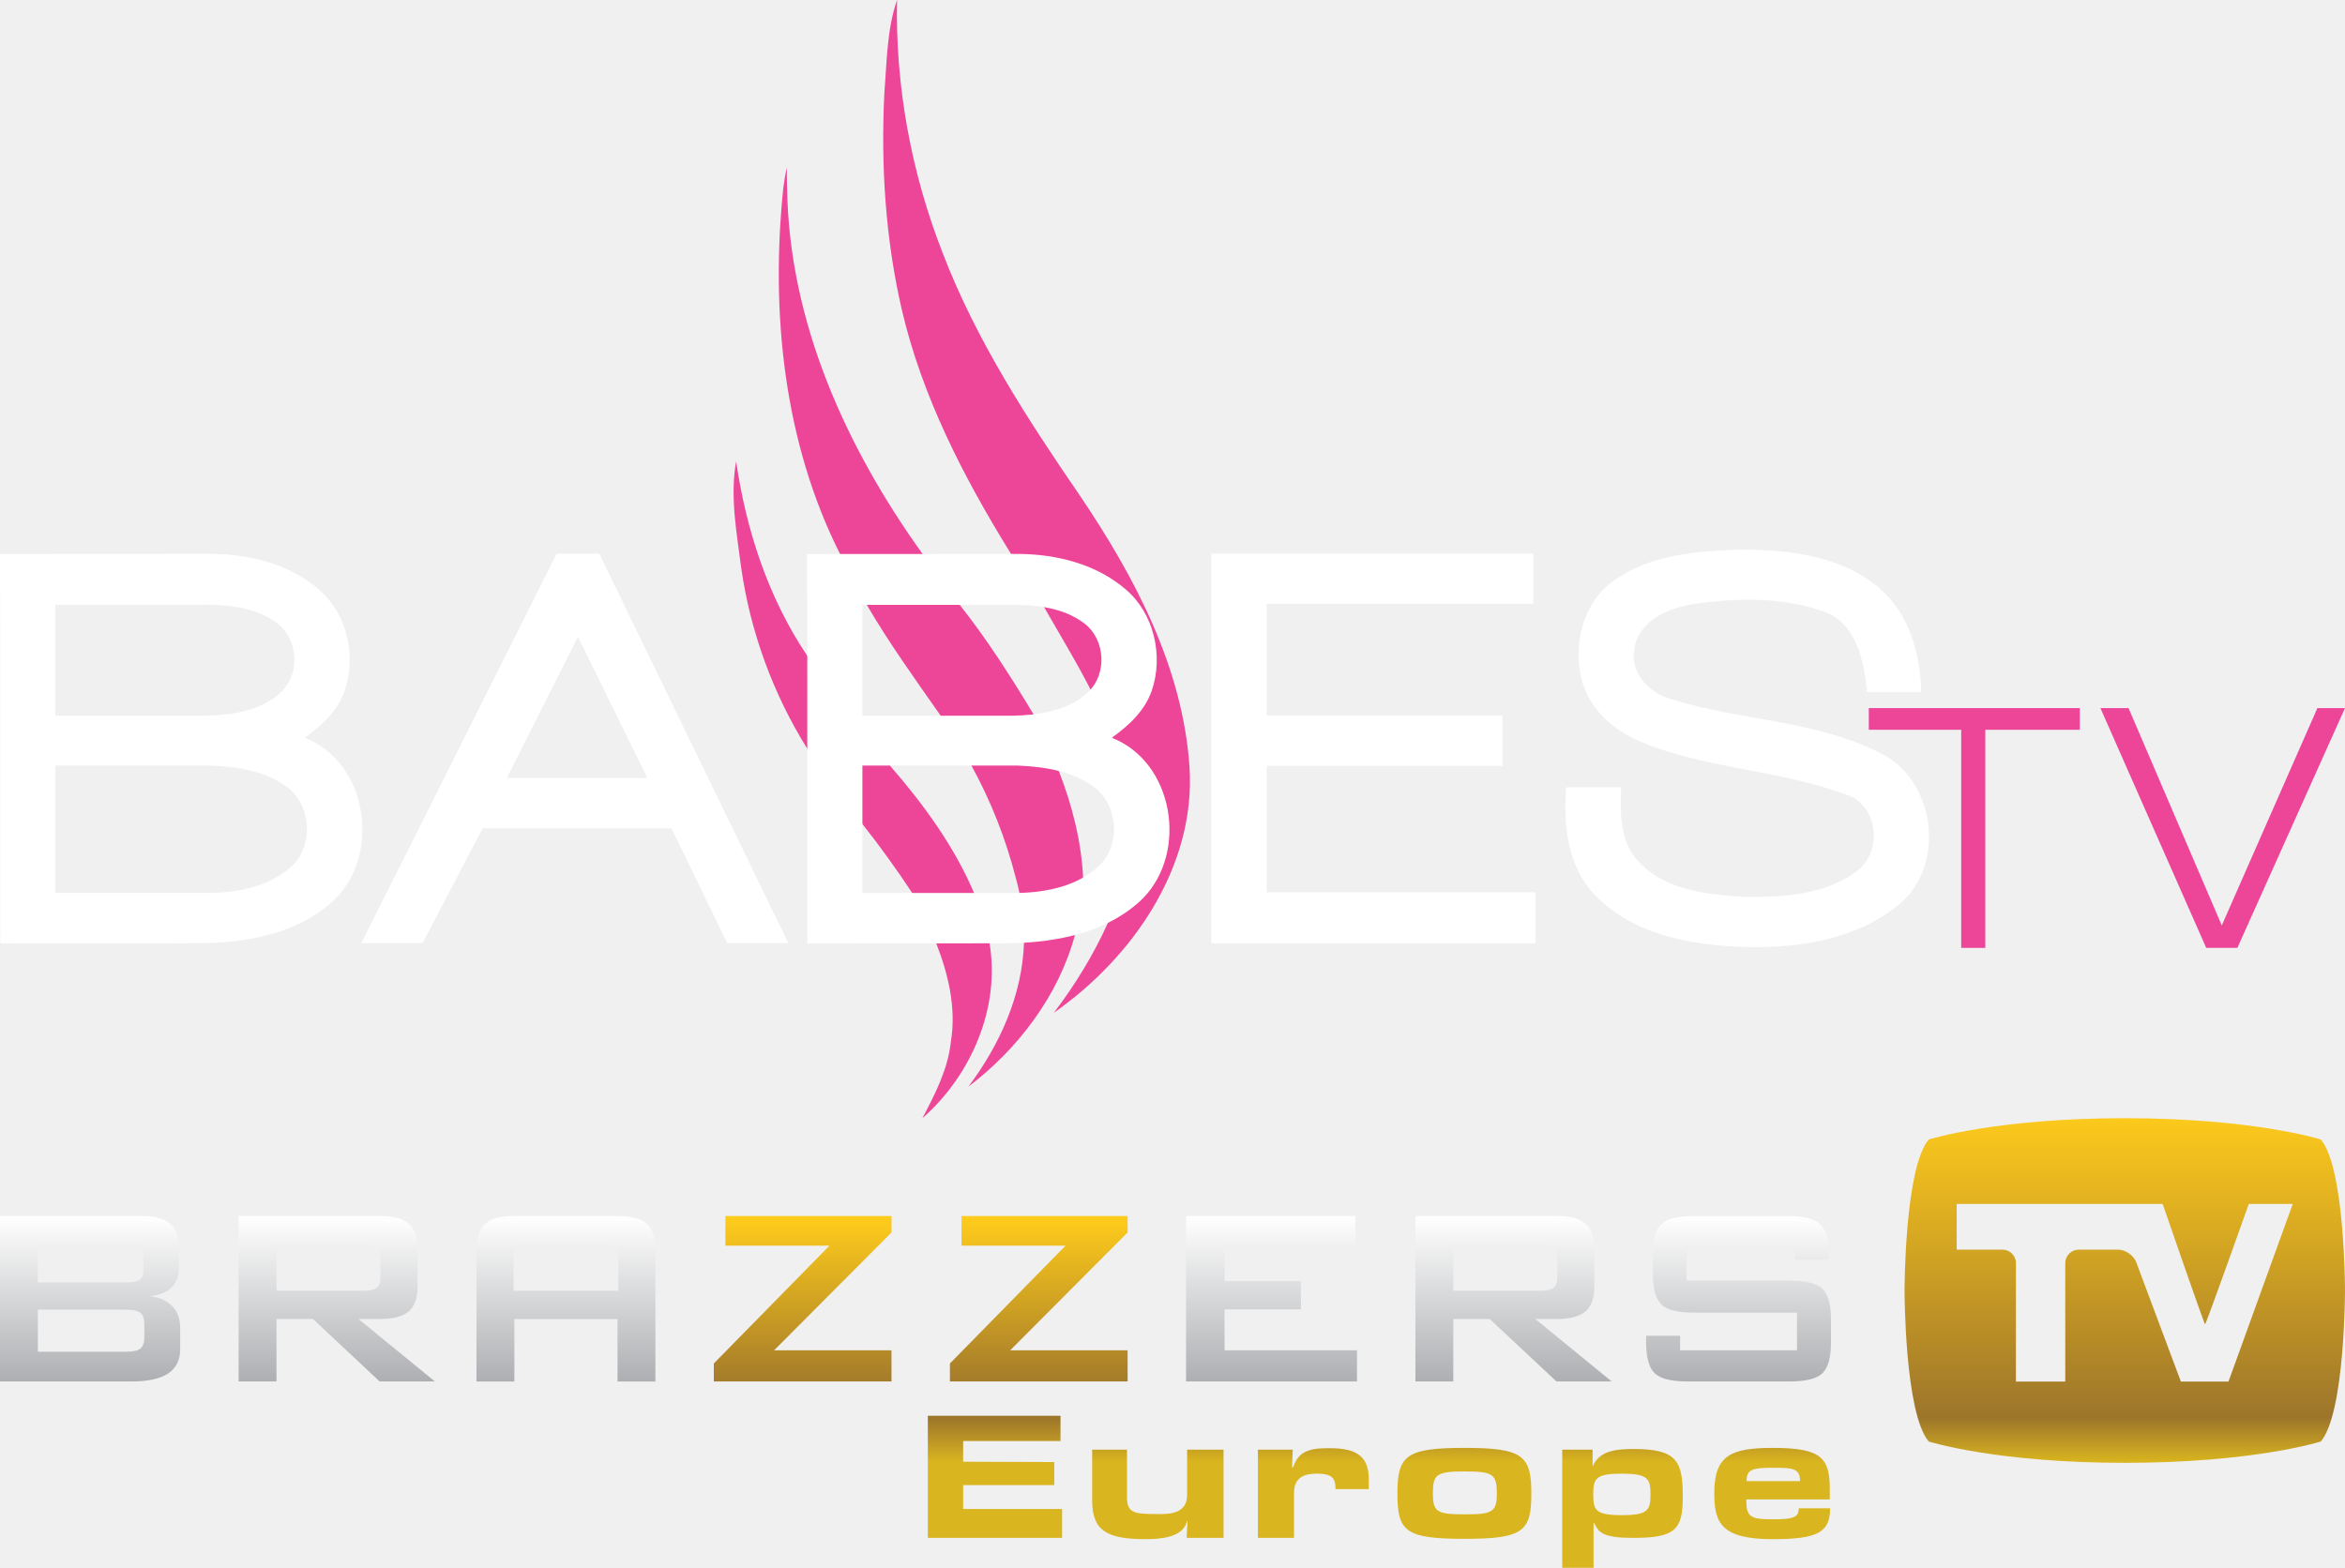
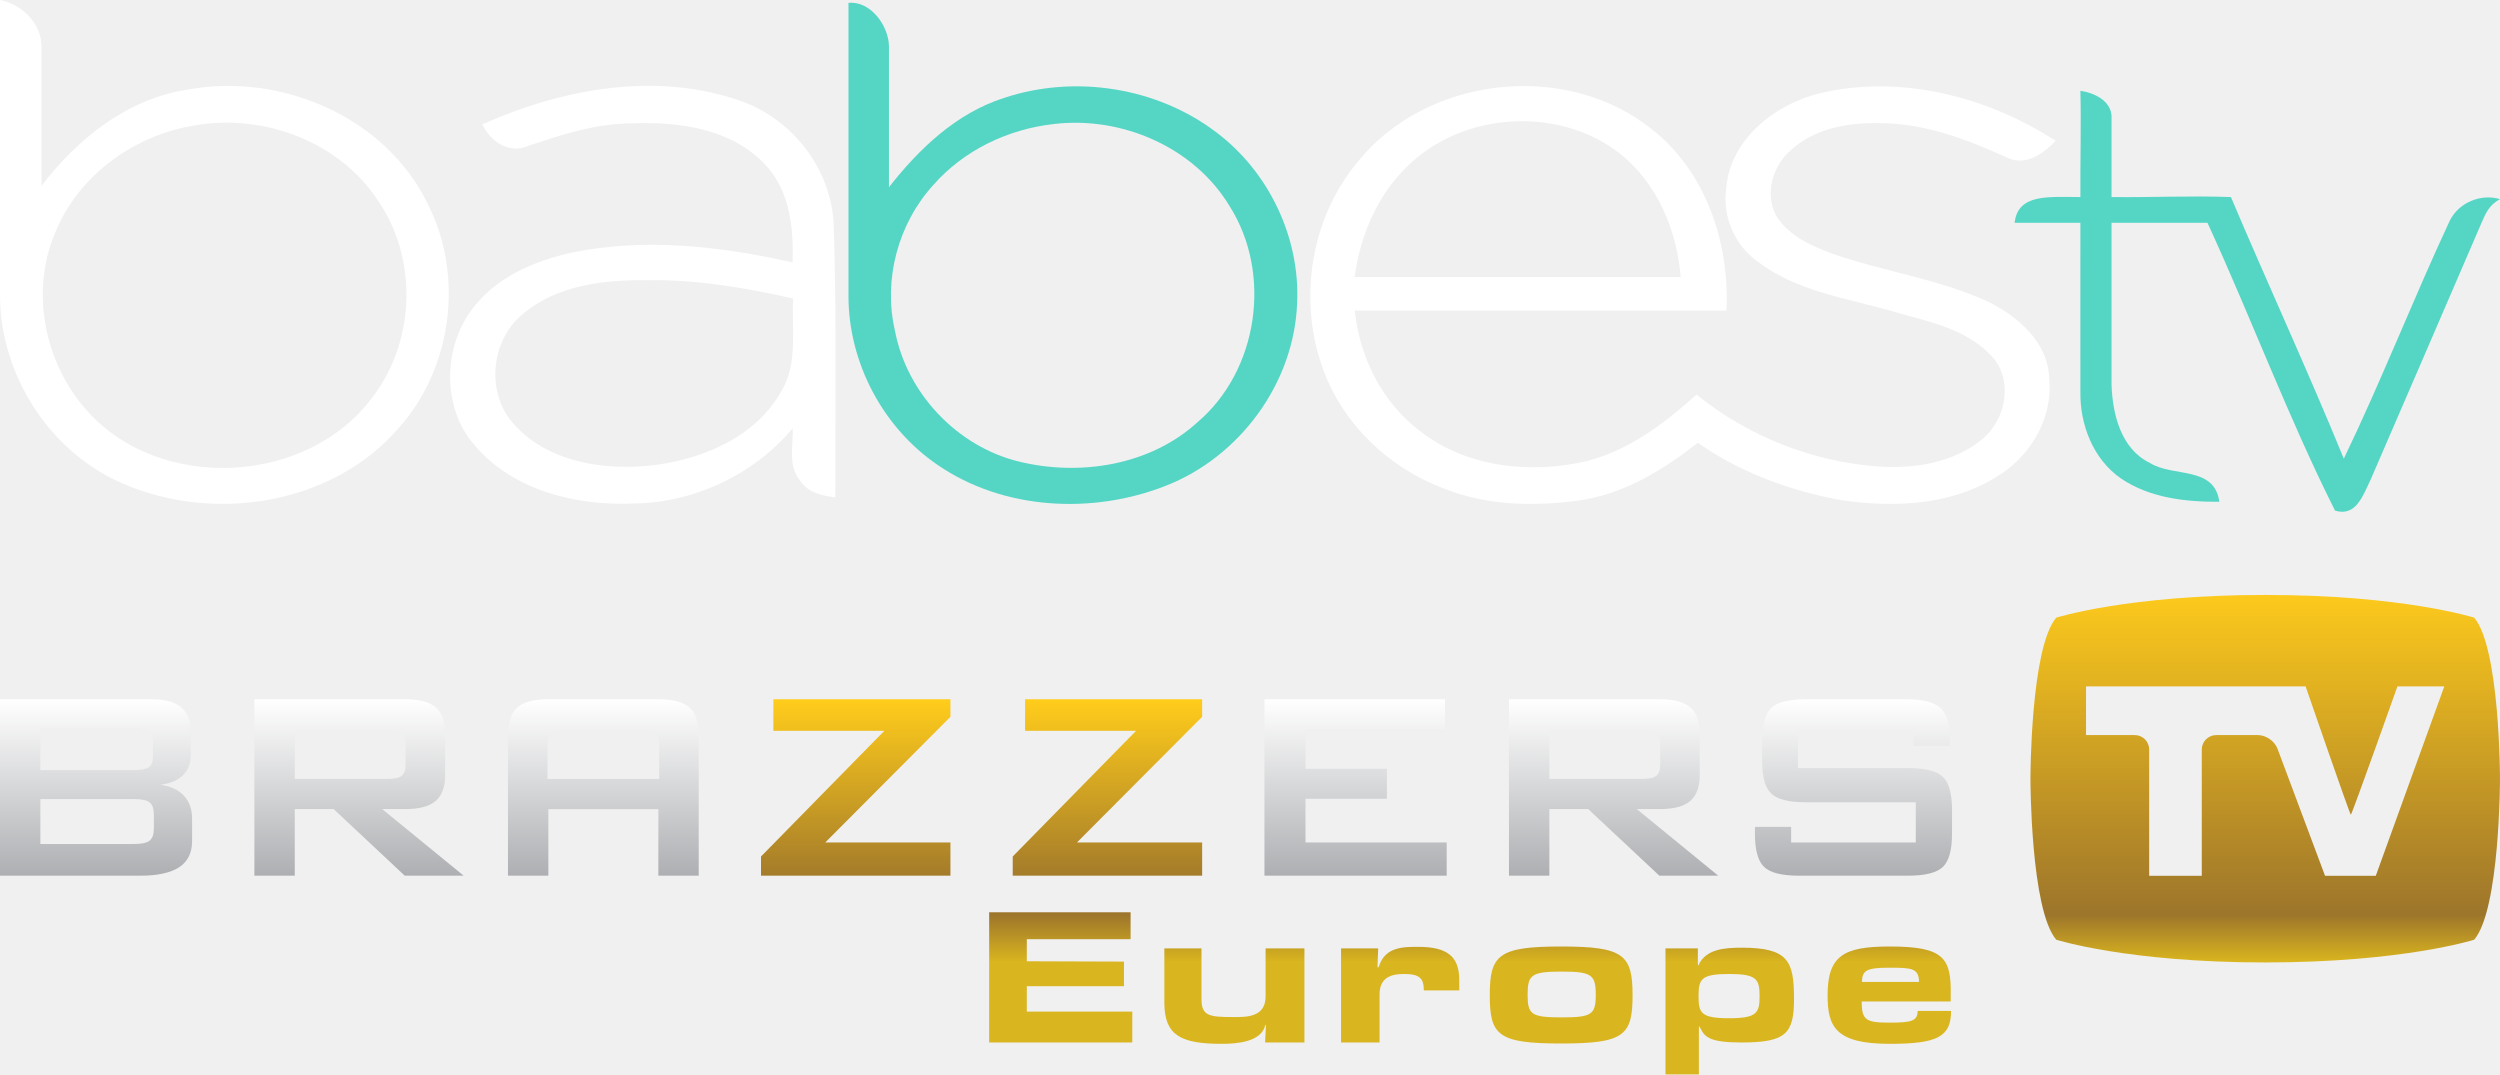
- <svg xmlns="http://www.w3.org/2000/svg" xmlns:xlink="http://www.w3.org/1999/xlink" id="svg36" width="399.97pt" height="267.46pt" version="1.1" viewBox="0 0 399.97 267.46">
+ <svg xmlns="http://www.w3.org/2000/svg" xmlns:xlink="http://www.w3.org/1999/xlink" id="svg36" width="399.97pt" height="171.89pt" version="1.1" viewBox="0 0 399.97 171.89">
  <defs id="defs40">
    <linearGradient id="linearGradient4570">
      <stop id="stop4566" stop-color="#fcc91c" offset="0" />
      <stop id="stop4574" stop-color="#9d752b" offset=".871" />
      <stop id="stop4568" stop-color="#d9b51f" offset="1" />
    </linearGradient>
    <linearGradient id="linearGradient4544-4" x1="629.23" x2="629.23" y1="348.2" y2="449.61" gradientTransform="translate(-59.188,-286.74)" gradientUnits="userSpaceOnUse">
      <stop id="stop4538" stop-color="#ffcc1b" offset="0" />
      <stop id="stop4540" stop-color="#a57c2a" offset="1" />
    </linearGradient>
    <linearGradient id="linearGradient4564" x1="409.89" x2="409.89" y1="347.83" y2="450.1" gradientUnits="userSpaceOnUse" xlink:href="#linearGradient4562" />
    <linearGradient id="linearGradient4562">
      <stop id="stop4558" stop-color="#fff" offset="0" />
      <stop id="stop4560" stop-color="#adafb2" offset="1" />
    </linearGradient>
    <linearGradient id="linearGradient4572-8" x1="1375" x2="1375" y1="287.09" y2="500.47" gradientUnits="userSpaceOnUse" xlink:href="#linearGradient4570" />
  </defs>
-   <g id="g4688">
-     <g id="g4574" fill="#ed4699">
-       <path id="path2" d="m153 0c-1.75 5.1-1.729 10.531-2.159 15.841-0.62 12.41 0.18 24.939 2.99 37.069 3.45 14.72 10.44 28.33 18.33 41.13 2.122 3.302 4.063 6.423 5.81 9.35 4.571 7.985 8.328 13.828 11.77 22.45 4.77 14.069 2.374 23.019-0.8 31.66-2.46 5.44-5.57 10.511-9.19 15.271 13.43-9.38 24.261-24.97 23.131-41.96-1.15-16.98-9.331-32.37-18.661-46.22-9-13.12-17.76-26.6-23.47-41.52-5.34-13.68-8.05-28.381-7.75-43.071z" />
-       <path id="path4" d="m134.2 28.589c-0.265 1.159-0.451 2.357-0.606 3.571-2.17 21.07 0.06 43.24 9.69 62.36l4.469 8.52c3.84 6.6 8.3 12.79 12.68 19.04 1.862 2.924 3.93 5.985 5.271 8.56 3.3 5.99 5.811 12.389 7.521 19.009 1.046 3.723 1.509 7.448 1.43 11.171-0.3 9.02-4.16 17.44-9.48 24.56 8.46-6.42 15.34-15.489 18.16-25.819 0.831-2.689 1.33-5.878 1.411-9.691-0.29-6.3-1.87-12.48-4.15-18.34-0.943-3.196-2.379-6.392-4.26-9.589-3.92-6.51-8.02-12.93-12.74-18.88l-6.23-8.55c-13.07-18.18-22.771-39.621-23.111-62.331-0.055-1.455-0.052-2.509-0.053-3.59z" />
-       <path id="path6" d="m125.56 78.7c-1.09 6.07 0.11 12.21 0.87 18.25 1.58 10.91 5.429 21.44 11.269 30.79 3.468 4.831 7.054 10.384 9.42 12.87 2.98 3.76 5.77 7.66 8.42 11.65 1.225 2.026 2.655 4.716 4.121 8.6 2.09 5.34 3.479 11.129 2.519 16.879-0.5 4.7-2.69 8.901-4.85 13.021 8.27-7.23 13.34-18.85 11.44-29.9-0.397-2.031-0.395-2.989-2.66-8.59-3.4-7.96-8.55-14.991-14.18-21.501-1.848-2.924-6.796-7.616-14.26-18.92-6.64-9.88-10.41-21.429-12.11-33.149z" />
-     </g>
-     <g id="g4566" fill="#ed4699">
-       <path id="path12" d="m318.75 124.5v-3.7h35.995v3.7h-16.125v37.21h-4.11v-37.21z" />
-       <path id="path14" d="m358.25 120.8h4.8l15.905 37.08 16.305-37.08h4.71l-18.36 40.91h-5.31z" />
-     </g>
-     <g id="g4562" fill="#fff">
-       <path id="path25" d="m275.27 99.04c6.25-4.48 14.27-5.03 21.7-5.3 8.15 0.06 17.05 1.06 23.51 6.53 5.16 4.34 7.05 11.27 7.23 17.78h-9.26c-0.52-5.12-1.67-11.52-7.12-13.61-7.1-2.64-14.96-2.45-22.36-1.41-4.33 0.66-9.59 2.86-10.23 7.79-0.7 3.97 2.53 7.4 6.15 8.4 11.87 3.79 24.96 3.57 36.18 9.44 9.03 4.7 10.81 18.78 3.07 25.44-7.16 6.1-17.06 7.65-26.19 7.46-9.14-0.23-19.22-1.97-25.86-8.81-4.74-4.87-5.47-11.99-4.96-18.44h9.38c-0.14 4.21-0.28 8.94 2.66 12.33 4.63 5.34 12.27 6.04 18.88 6.38 6.37 0.02 13.39-0.42 18.66-4.41 4.39-3.2 3.72-11.24-1.68-12.99-11.51-4.36-24.26-4.39-35.63-9.26-4.15-1.88-7.94-5.13-9.38-9.58-1.95-6.21-0.24-13.87 5.25-17.74z" />
-       <path id="path27" d="m0 94.51c17.622 0 24.03 0 36.04-0.02 6.5 0.04 13.29 1.72 18.31 6.05 4.84 4.11 6.47 11.32 4.46 17.25-1.19 3.45-3.93 6.01-6.84 8.06 10.59 4.14 13.05 19.44 5.37 27.35-5.83 5.77-14.39 7.52-22.33 7.7-11.65 0.07-19.503 7e-3 -34.96 0.02-0.05-22.14 0.05-44.27-0.05-66.41m9.44 8.68v18.91h25.59c4.55-0.11 9.61-0.81 13.02-4.14 3.15-3.1 2.81-8.8-0.65-11.54-4.07-3.15-9.49-3.34-14.44-3.23h-23.52m0 49.14h26.6c4.87-0.1 10.07-1.18 13.75-4.59 3.67-3.48 3.35-10.1-0.57-13.26-3.73-2.93-8.64-3.68-13.23-3.88h-26.55z" />
-       <path id="path29" d="m94.94 94.47h7.28l32.24 66.425h-10.42l-9.51-19.575h-32.21l-10.25 19.575h-10.44m24.81-28.17h23.98l-11.84-24.085z" />
-       <path id="path27-2" d="m137.65 94.517c17.622 0 24.03 0 36.04-0.02 6.5 0.04 13.29 1.72 18.31 6.05 4.84 4.11 6.47 11.32 4.46 17.25-1.19 3.45-3.93 6.01-6.84 8.06 10.59 4.14 13.05 19.44 5.37 27.35-5.83 5.77-14.39 7.52-22.33 7.7-11.65 0.07-19.503 7e-3 -34.96 0.02-0.05-22.14 0.05-44.27-0.05-66.41m9.44 8.68v18.91h25.59c4.55-0.11 9.61-0.81 13.02-4.14 3.15-3.1 2.81-8.8-0.65-11.54-4.07-3.15-9.49-3.34-14.44-3.23h-23.52m0 49.14h26.6c4.87-0.1 10.07-1.18 13.75-4.59 3.67-3.48 3.35-10.1-0.57-13.26-3.73-2.93-8.64-3.68-13.23-3.88h-26.55z" />
-       <path id="path33" d="m206.61 94.435h54.925v8.57h-45.48v19.06h40.215v8.6h-40.215v21.565h45.835v8.7h-55.28z" />
-     </g>
-   </g>
-   <g id="g4512" transform="matrix(.27466 0 0 .27466 0 190.76)">
+   <g id="g4512" transform="matrix(.27466 0 0 .27466 0 95.181)">
    <path id="path4-0" d="m443.28 163.53v-11.176l71.842-73.197h-64.642v-18.376h103.14v10.209l-72.906 73.193h72.906v19.346h-110.34zm146.62 0v-11.176l71.838-73.197h-64.645v-18.376h103.15v10.209l-72.918 73.193h72.918v19.346h-110.34z" fill="url(#linearGradient4544-4)" />
    <g id="g4556-0" transform="translate(-59.188,-286.74)" fill="url(#linearGradient4564)">
      <path id="path2-3" d="m59.188 450.28v-102.75h88.08c8.096 0 13.958 1.585 17.589 4.765 3.631 3.177 5.443 8.228 5.443 15.159v12.547c0 4.923-1.522 8.859-4.565 11.81-3.049 2.944-7.424 4.776-13.122 5.494 5.895 0.777 10.446 2.88 13.648 6.312 3.215 3.434 4.821 7.912 4.821 13.415v13.124c0 6.812-2.498 11.863-7.486 15.17-4.991 3.3-12.576 4.953-22.749 4.953h-81.659zm78.066-86.03h-54.543v24.5h54.544c4.142 0 7.005-0.552 8.601-1.65 1.585-1.105 2.385-3.016 2.385-5.737v-9.724c0-2.653-0.8-4.552-2.385-5.682-1.597-1.138-4.46-1.707-8.602-1.707zm0 41.41h-54.543v26.15h54.544c4.532 0 7.591-0.679 9.187-2.038 1.589-1.361 2.373-3.759 2.373-7.189v-7.782c0-3.434-0.785-5.816-2.373-7.152-1.597-1.325-4.656-1.989-9.188-1.989zm70.116 44.62v-102.75h87.875c8.167 0 14.081 1.572 17.737 4.716 3.659 3.14 5.495 8.212 5.495 15.207v24.109c0 6.936-1.836 11.993-5.495 15.168-3.656 3.166-9.57 4.754-17.737 4.754h-13.415l47.435 38.794h-34.311l-41.41-38.794h-22.655v38.794zm77.281-84.962h-53.763v28.586h53.763c4.146 0 6.978-0.602 8.502-1.806 1.523-1.19 2.289-3.318 2.289-6.361v-12.346c0-2.98-0.766-5.072-2.289-6.274-1.523-1.197-4.356-1.799-8.502-1.799zm180.64-4.998c-0.857-3.385-2.331-6.129-4.594-8.081-3.675-3.131-9.562-4.715-17.731-4.715h-64.634c-8.161 0-14.102 1.584-17.737 4.715 0 5e-3 -9e-3 9e-3 -9e-3 9e-3 -4e-3 4e-3 -8e-3 4e-3 -8e-3 8e-3 -1.506 1.29-2.618 2.976-3.503 4.921-1.286 2.777-2.011 6.152-2.011 10.293l0.021 82.819h23.523v-38.766h64.064v38.765h23.519v-82.82c0-2.698-0.349-5.024-0.9-7.148zm-87.171 33.592v-20.515c0-2.974 0.762-5.07 2.287-6.265 1.466-1.154 4.169-1.744 8.058-1.785h43.891c4.172 0 6.982 0.59 8.521 1.763 1.5 1.228 2.27 3.318 2.27 6.31v20.492z" />
      <path id="path6-6" d="m795.72 450.28v-102.75h105.18v17.49h-81.274v22.951h47.435v17.5h-47.435v25.461h82.25v19.346h-106.16zm142.44 0v-102.75h87.885c8.153 0 14.071 1.572 17.731 4.716 3.66 3.14 5.493 8.212 5.493 15.207v24.109c0 6.936-1.834 11.993-5.493 15.168-3.659 3.166-9.577 4.754-17.731 4.754h-13.428l47.443 38.794h-34.309l-41.422-38.794h-22.647v38.794zm77.274-84.962h-53.752v28.586h53.751c4.149 0 6.99-0.602 8.506-1.806 1.523-1.19 2.285-3.318 2.285-6.361v-12.346c0-2.98-0.762-5.072-2.285-6.274-1.515-1.197-4.356-1.799-8.505-1.799zm158.34 0.197h-67.271v22.066h64.052c10.048 0 16.843 1.715 20.38 5.156 3.522 3.434 5.294 9.817 5.294 19.145v14.094c0 9.336-1.772 15.719-5.294 19.162-3.537 3.422-10.331 5.141-20.38 5.141h-63.47c-10.048 0-16.835-1.719-20.368-5.141-3.533-3.443-5.29-9.826-5.29-19.162v-4.115h21.088v9.072h72.611v-23.423h-64.06c-9.976 0-16.72-1.721-20.219-5.154-3.502-3.43-5.248-9.82-5.248-19.154v-11.37c0-9.331 1.746-15.709 5.248-19.152 3.499-3.438 10.243-5.149 20.219-5.149h58.329c9.662 0 16.307 1.65 19.978 4.953 3.659 3.312 5.493 9.174 5.493 17.596v4.591h-21.092z" />
    </g>
    <g id="g10-7" transform="translate(-59.188,-286.74)" fill="url(#linearGradient4572-8)">
      <path id="path8-6" d="m1500.4 299.99s-41.51-13.243-121.74-13.243c-80.24 0-121.74 13.243-121.74 13.243-15.009 17.661-15.009 93.791-15.009 93.791s0 76.129 15.009 93.791c0 0 41.502 13.25 121.74 13.25 80.229 0 121.74-13.25 121.74-13.25 15.013-17.662 15.013-93.791 15.013-93.791s0-76.13-15.013-93.791zm-57.327 150.34h-29.567l-27.718-74.091c-1.623-4.318-6.714-7.854-11.323-7.854h-24.376c-4.613 0-8.383 3.774-8.383 8.39v73.555h-30.631v-73.555c0-4.616-3.774-8.39-8.391-8.39h-28.392v-28.354h127.9s25.873 75.014 26.347 74.738c0.754-0.446 27.132-74.738 27.132-74.738h27.3z" fill="url(#linearGradient4572-8)" />
    </g>
    <g id="g14-8" transform="translate(-59.188,-286.74)" fill="url(#linearGradient4572-8)">
      <path id="path12-0" d="m635.37 547.44v-75.863h82.382v15.706h-60.454v12.843l56.601 0.199v14.32h-56.601v14.818h61.443v17.978h-83.371zm160.72 0 0.494-9.679c0-0.892-0.197-1.087-0.494 0-2.569 9.285-16.1 10.469-25.287 10.469-23.905 0-33.192-5.037-33.389-23.509v-32.103h21.633v29.534c0 9.878 4.544 10.471 18.472 10.471 6.915 0 18.868 0.494 18.868-11.953v-28.053h22.621v54.821h-22.918zm92.46-30.326c0-6.913-2.272-9.579-11.556-9.579-6.913 0-14.224 1.678-14.224 11.953v27.953h-22.422v-54.821h21.633l-0.396 10.27c0 1.286 0.396 1.286 0.988-0.195 3.654-10.965 14.025-10.965 22.721-10.965 16.791 0 23.903 5.531 23.903 19.262v6.123h-20.647zm79.916 30.917c-36.845 0-41.489-4.838-41.489-28.15 0-23.411 5.038-28.35 41.489-28.35 36.447 0 41.684 4.741 41.684 28.35 0 23.509-4.84 28.15-41.684 28.15zm0.395-41.881c-17.582 0-19.853 1.778-19.853 13.532 0 11.56 2.272 13.139 19.853 13.139 17.386 0 19.855-1.579 19.855-13.139 0-11.754-2.469-13.532-19.855-13.532zm104.61 41.29c-18.472 0-21.237-3.26-23.706-8.1-0.792-1.579-0.988-1.975-0.988 0v26.671h-19.461v-73.392h18.868v8.888c0 1.581 0.394 1.382 0.789 0 4.446-8.295 14.324-9.285 24.696-9.285 27.362 0 30.524 7.903 30.524 29.93 0 20.251-4.842 25.288-30.722 25.288zm-7.113-39.906c-16.397 0-17.781 3.06-17.781 12.94 0 9.779 1.384 12.841 17.781 12.841 16.2 0 17.78-3.062 17.78-12.841 1e-3 -9.879-1.58-12.94-17.78-12.94zm93.646 40.696c-31.806 0-36.252-10.075-36.252-28.349 0-23.213 9.581-28.35 36.252-28.35 31.609 0 35.858 6.716 35.462 28.35v3.656h-51.861c0 10.963 2.471 12.347 16.399 12.347 12.544 0 16.2-0.99 16.2-6.815h19.461c0 14.912-7.706 19.161-35.661 19.161zm0-44.352c-13.137 0-16.2 1.284-16.2 8.297h33.19c0-8-4.446-8.297-16.99-8.297z" fill="url(#linearGradient4572-8)" />
    </g>
  </g>
+   <g id="g879" transform="matrix(1.0815 0 0 1.0815 .00025246 0)">
+     <g id="#000000ff" transform="translate(-16.395,-13.1)" fill="#fff">
+       <path id="path2-03" d="m16.395 13.1c3.24 0.64 6.13 3.45 6.14 6.88v20.61c5.31-6.95 12.635-12.83 21.495-14.21 13.84-2.63 29.44 3.99 35.67 16.95 5.38 10.58 3.58 24.29-4.35 33.12-9.86 11.39-27.45 14.06-40.94 8.12-10.69-4.68-17.885-15.9-18.015-27.52v-43.95m29.115 18.5c-9.08 1.36-17.54 7.36-20.98 16-3.68 8.66-1.54 19.2 4.66 26.16 10.8 12.32 32.95 11.14 42.49-2.15 6.2-8.29 6.5-20.41 0.57-28.93-5.7-8.6-16.7-12.72-26.74-11.08z" />
+       <path id="path4-0-0" d="m87.75 31.49c11.86-5.27 25.67-7.85 38.22-3.46 7.66 2.71 13.36 10.04 13.75 18.21 0.39 13.47 0.25 16.934 0.25 40.44-1.95-0.24-4.1-0.69-5.22-2.49-1.83-2.18-1-5.16-1.08-7.74-5.82 6.92-14.65 11.06-23.69 11.14-8.37 0.34-17.58-1.92-23.24-8.47-5.22-5.79-4.86-15.38 0.2-21.15 3.54-4.19 8.86-6.36 14.1-7.51 10.79-2.23 21.96-0.92 32.61 1.46 0.16-5.08-0.41-10.66-4.1-14.52-4.95-5.23-12.67-6.34-19.53-6.05-5.53-0.02-10.79 1.75-15.96 3.49-2.62 0.93-5.27-1.02-6.31-3.35m5.92 28.12c-4.63 3.82-5.41 11.44-1.45 16.01 4.78 5.61 12.8 7.02 19.8 6.41 7.72-0.73 16.02-4.01 19.98-11.08 2.47-4.13 1.48-9.13 1.73-13.69-7.13-1.62-14.4-2.83-21.72-2.71-6.36-0.07-13.33 0.76-18.34 5.06z" />
+       <path id="path6-8" d="m217.15 37.16c10.17-12.8 30.85-15.18 43.6-4.94 8.02 6.27 11.54 16.885 11.04 26.825h-54.98c0.71 6.83 3.97 13.485 9.49 17.695 6.92 5.53 16.48 6.52 24.9 4.56 6.21-1.62 11.48-5.6 16.16-9.83 7.54 6.11 16.93 9.85 26.6 10.62 5.53 0.41 11.57-0.48 15.89-4.21 3.31-2.89 4.36-8.58 1.27-11.99-3.68-4.1-9.34-5.19-14.39-6.63-6.92-2.03-14.47-2.98-20.35-7.48-3.39-2.43-5.18-6.64-4.63-10.77 0.56-7.33 7.27-12.55 14-14.15 11.9-2.76 24.63 0.53 34.75 7.08-1.81 1.86-4.39 3.77-7.1 2.52-6.11-2.8-12.61-5.26-19.44-5.14-4.47-0.08-9.24 0.89-12.62 3.98-2.68 2.26-3.88 6.35-2.28 9.56 1.81 3.11 5.29 4.62 8.52 5.81 7.52 2.61 15.54 3.69 22.81 7.01 4.47 2.18 9 6.02 9.14 11.39 0.62 5.95-2.87 11.72-7.94 14.66-6.73 4.15-15.01 4.46-22.63 3.39-7.6-1.37-15.05-4.05-21.4-8.52-5.13 4.02-10.92 7.57-17.49 8.52-6.8 0.94-13.95 0.79-20.37-1.87-7.91-3.03-14.59-9.39-17.52-17.38-3.8-10.16-1.99-22.32 4.97-30.71m8.49-0.43c-5.1 4.36-7.99 10.78-8.85 17.35h48.23c-0.55-6.9-3.45-13.84-8.95-18.23-8.68-6.83-22.11-6.29-30.43 0.88z" />
+     </g>
+     <g id="#55d6c5ff" transform="translate(-16.395,-13.1)" fill="#55d6c5">
+       <path id="path9" d="m141.91 13.53c3.21-0.35 5.92 3.31 5.99 6.37v20.89c4.49-5.71 9.94-10.93 17.01-13.2 10.46-3.49 22.66-1.6 31.45 5.11 7.74 5.83 12.38 15.55 11.92 25.25-0.44 11.81-8.46 22.72-19.42 27.01-10.85 4.27-24.02 3.61-33.76-3.08-8.1-5.52-13.16-15.11-13.19-24.9v-43.45m30.37 17.92c-6.76 0.75-13.3 3.87-17.81 9.01-5.21 5.71-7.44 13.99-5.69 21.53 1.74 9.25 9.15 17.12 18.3 19.38 9.05 2.22 19.44 0.6 26.47-5.82 9.01-7.67 11.06-21.98 4.75-31.94-5.27-8.77-16-13.36-26.02-12.16z" />
+       <path id="path11" d="m324.15 26.53c2.04 0.29 4.477 1.464 4.608 3.7v12.02c5.88 0.07 11.78-0.22 17.66 0 5.47 12.91 11.39 25.72 16.7 38.7 5.58-11.57 10.25-23.58 15.68-35.22 1.31-2.65 4.6-4.03 7.43-3.17-1.49 0.801-2.053 1.916-2.649 3.298-5.495 12.734-10.975 25.467-16.491 38.192-1.09 2.2-2.1 5.56-5.27 4.59-6.96-13.87-12.38-28.47-18.87-42.58h-14.19v23.88c0.13 4.38 1.37 9.57 5.69 11.65 3.43 2.15 9.52 0.38 10.26 5.74-5.02 0.03-10.35-0.57-14.6-3.48-4.08-2.84-6.048-7.97-5.958-12.82-0.02-8.32 0.01-16.65 0-24.97l-9.732 2.5e-4c0.493-4.363 5.059-3.81 9.732-3.81-0.04-5.24 0.13-10.48 0-15.72z" />
+     </g>
+   </g>
</svg>
